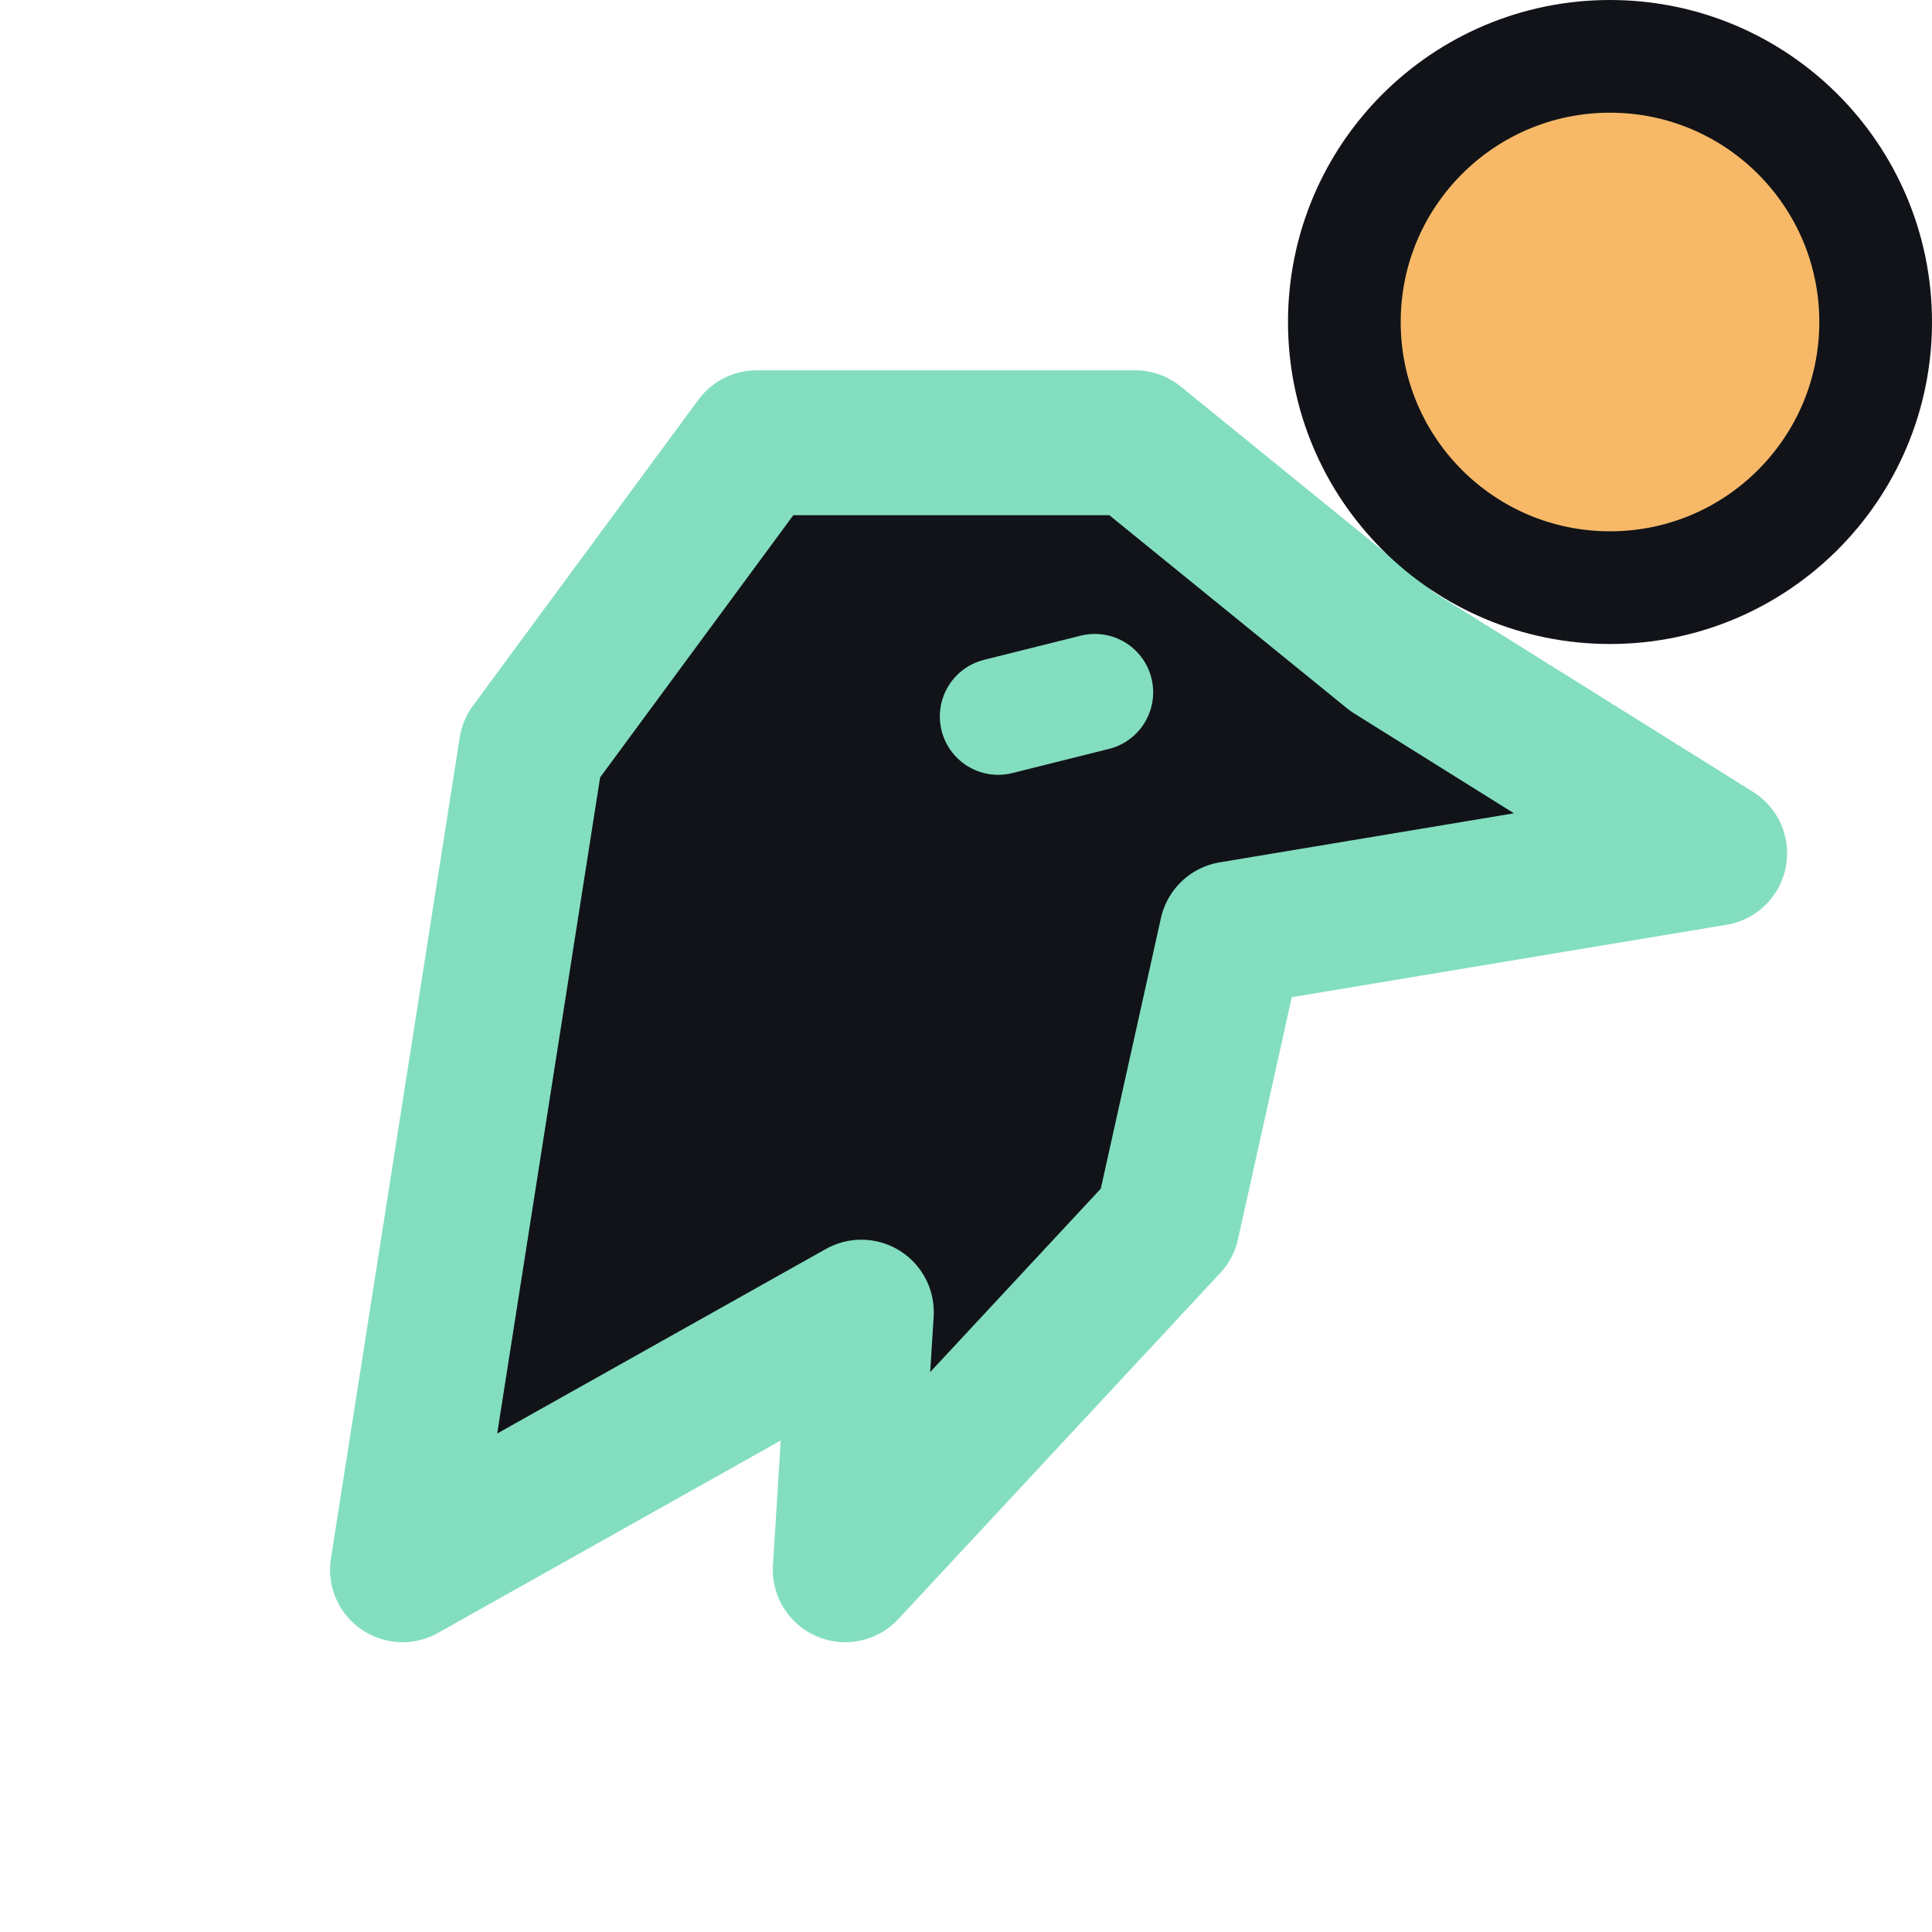
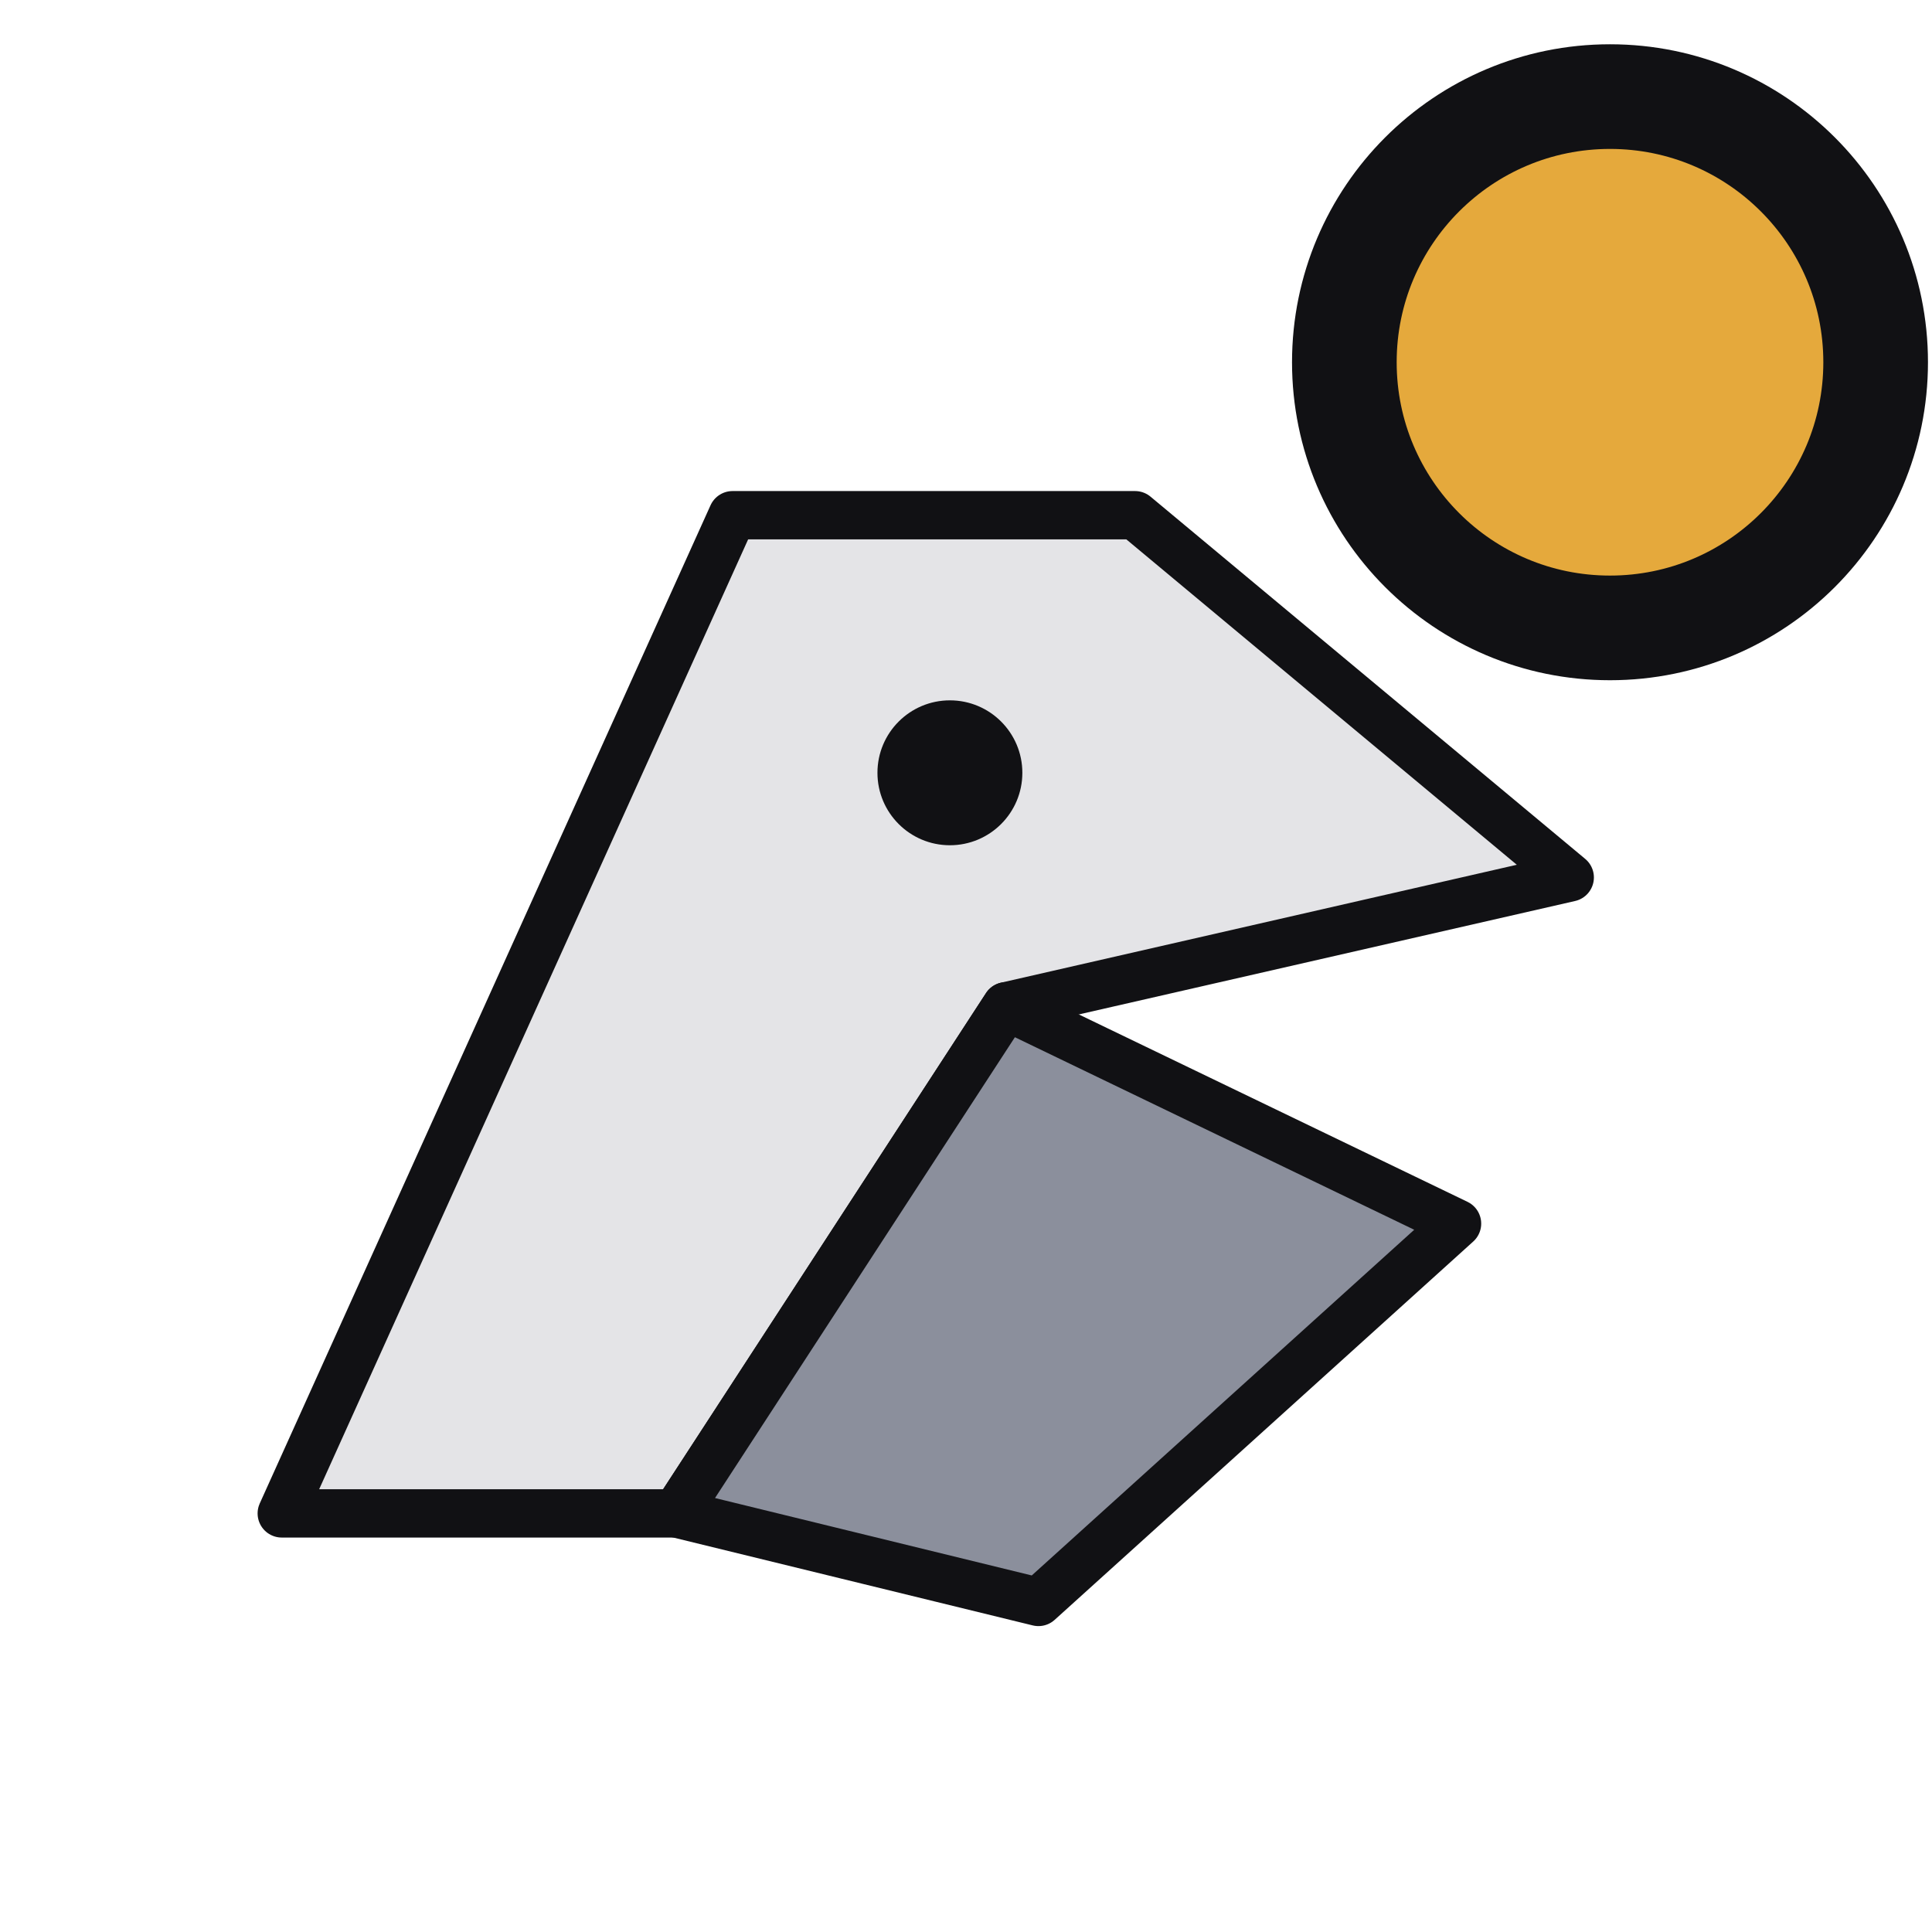
<svg xmlns="http://www.w3.org/2000/svg" width="24" height="24" viewBox="0 0 24 24">
-   <path d="M5 19.5 6.6 9.3 9.4 5.5h4.7l3.2 2.6 4 2.5-6 1-.8 3.6-4 4.3.2-3.2Z" fill="#111318" stroke="#83dec0" stroke-width="1.8" stroke-linecap="round" stroke-linejoin="round" />
-   <path d="m12.4 8.9 1.2-.3" fill="none" stroke="#83dec0" stroke-width="1.45" stroke-linecap="round" />
-   <circle cx="20" cy="4" r="3.3" fill="#f7b968" stroke="#111318" stroke-width="1.4" />
+   <path d="M3.5 18.8 9.1 6.4h5l5.4 4.5-7 1.6-4.1 6.3Z" fill="#e4e4e7" stroke="#111114" stroke-width="0.6" stroke-linejoin="round" />
+   <path d="m8.4 18.8 4.1-6.3 5.6 2.7-5.2 4.7Z" fill="#8b8f9c" stroke="#111114" stroke-width="0.6" stroke-linejoin="round" />
+   <circle cx="11.8" cy="9.6" r="0.9" fill="#111114" />
+   <circle cx="20" cy="4.5" r="3.3" fill="#e5a93c" stroke="#111114" stroke-width="1.3" />
</svg>
